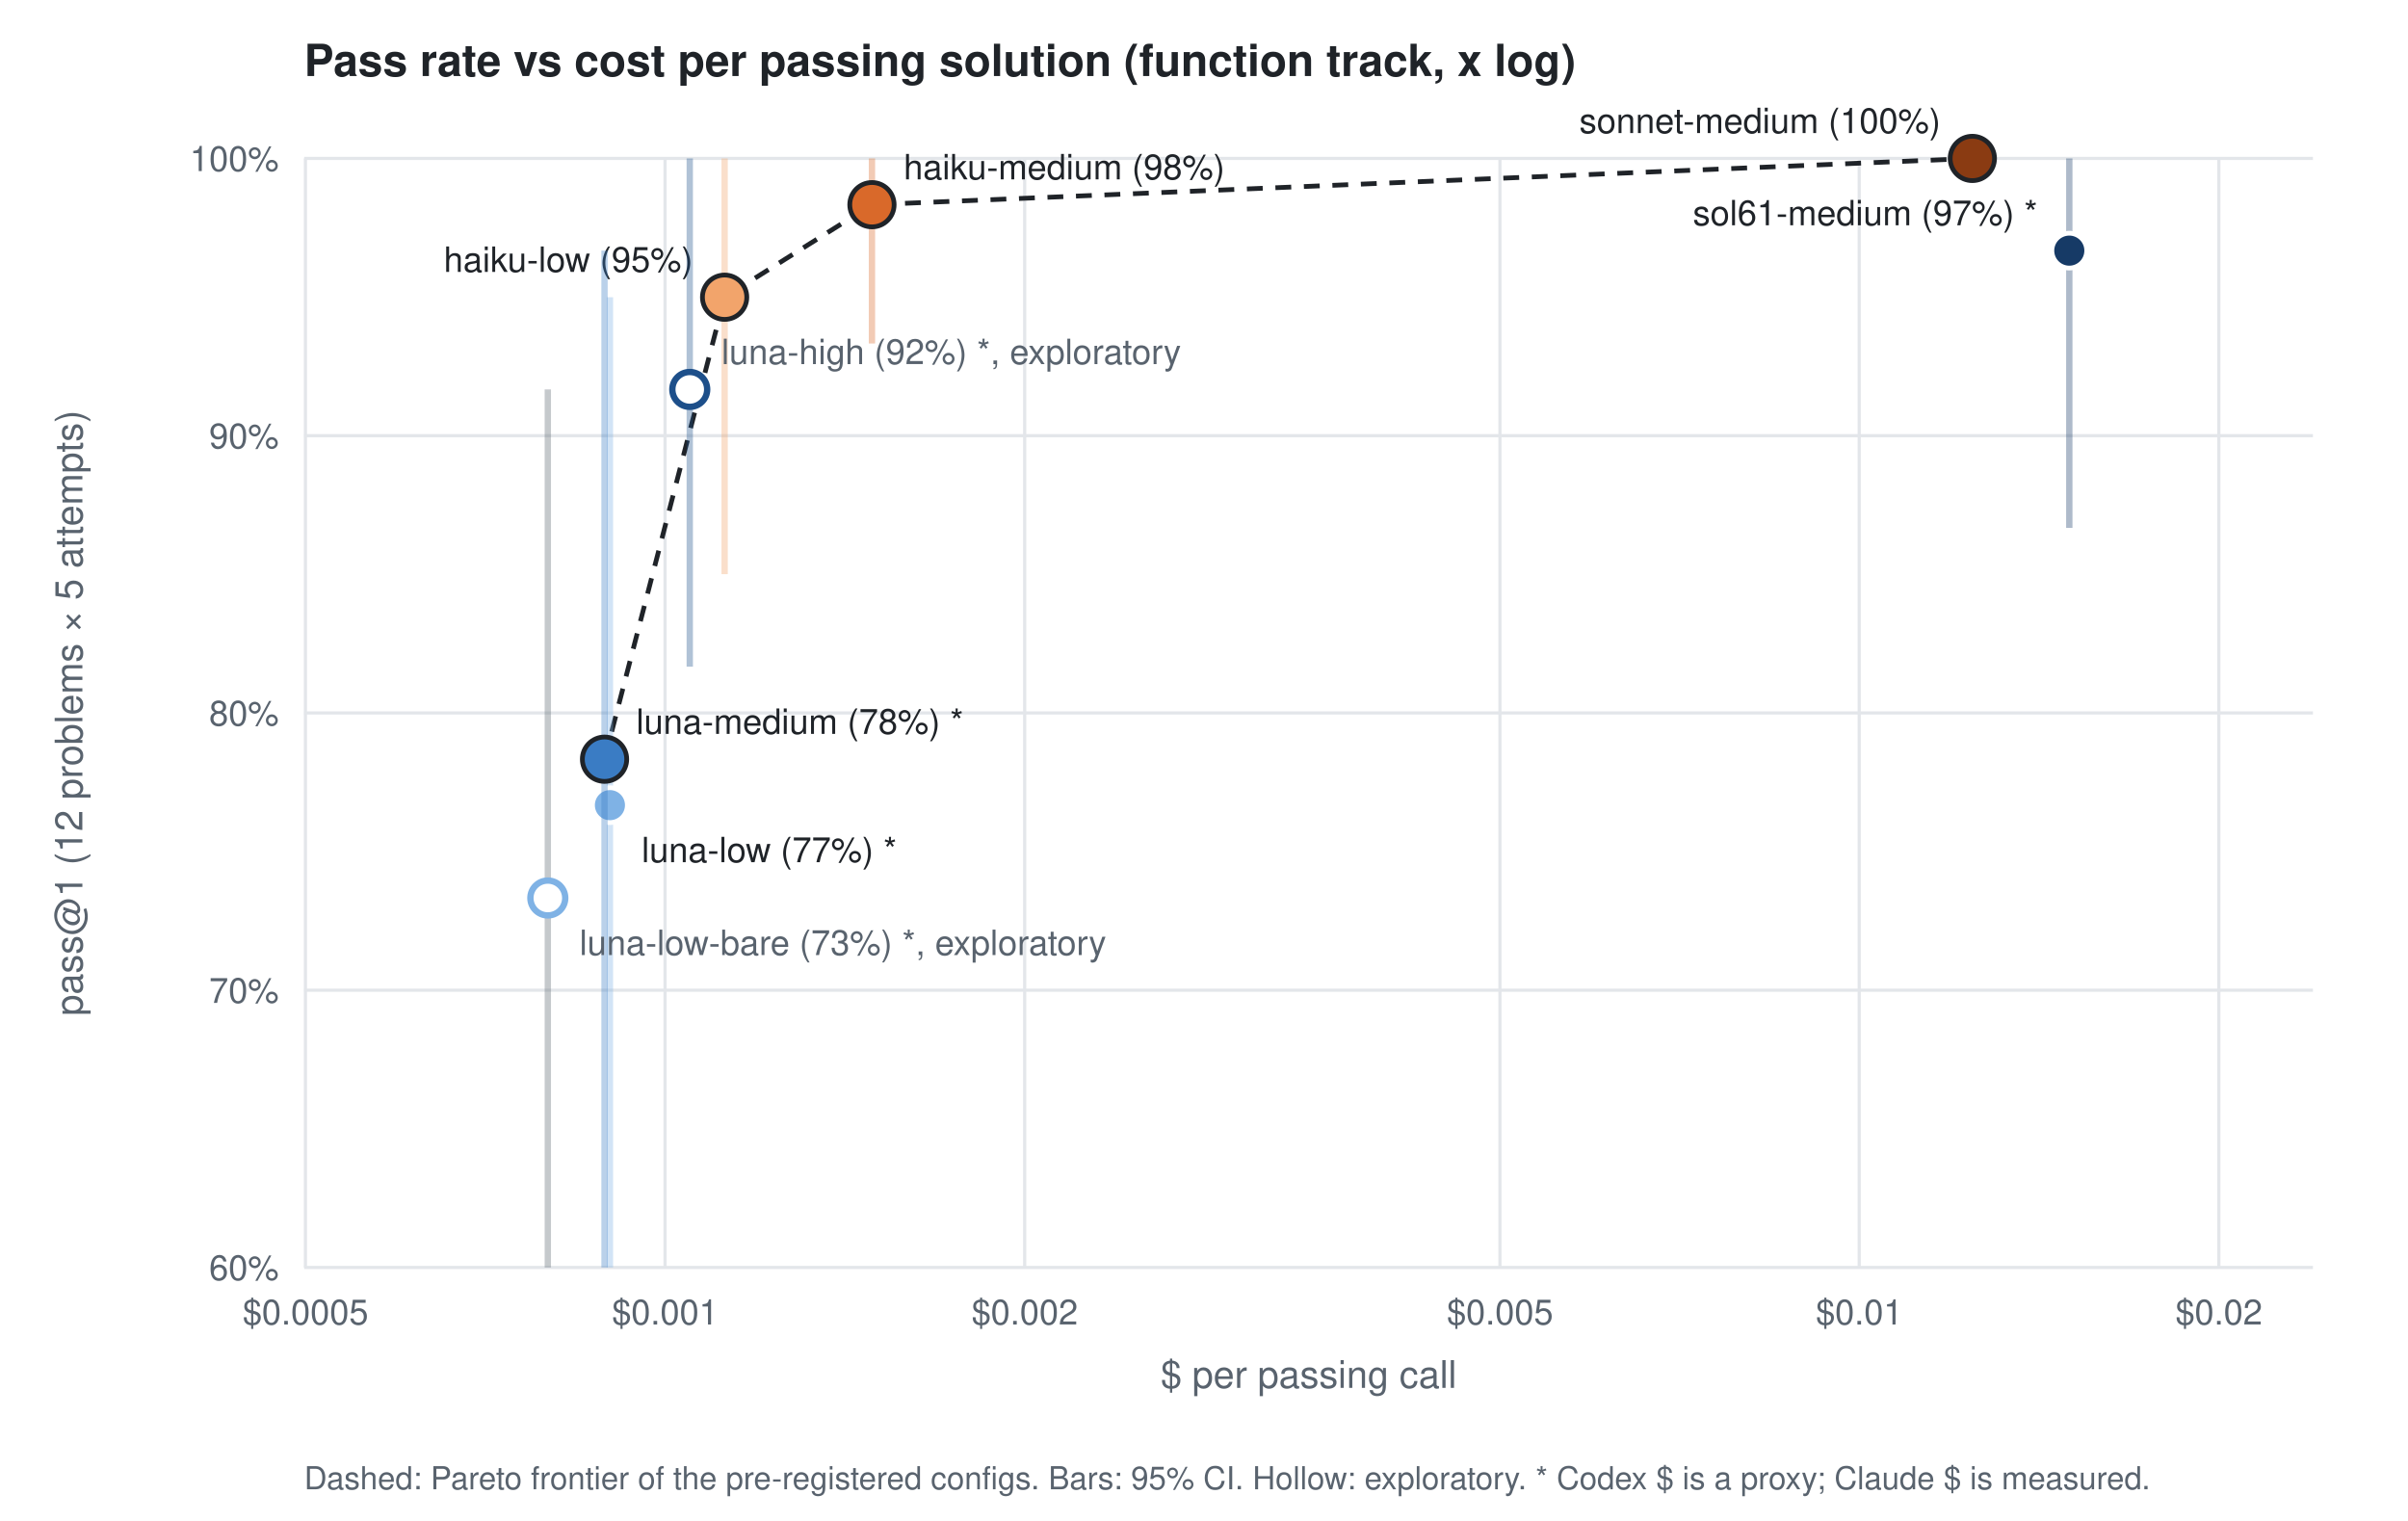
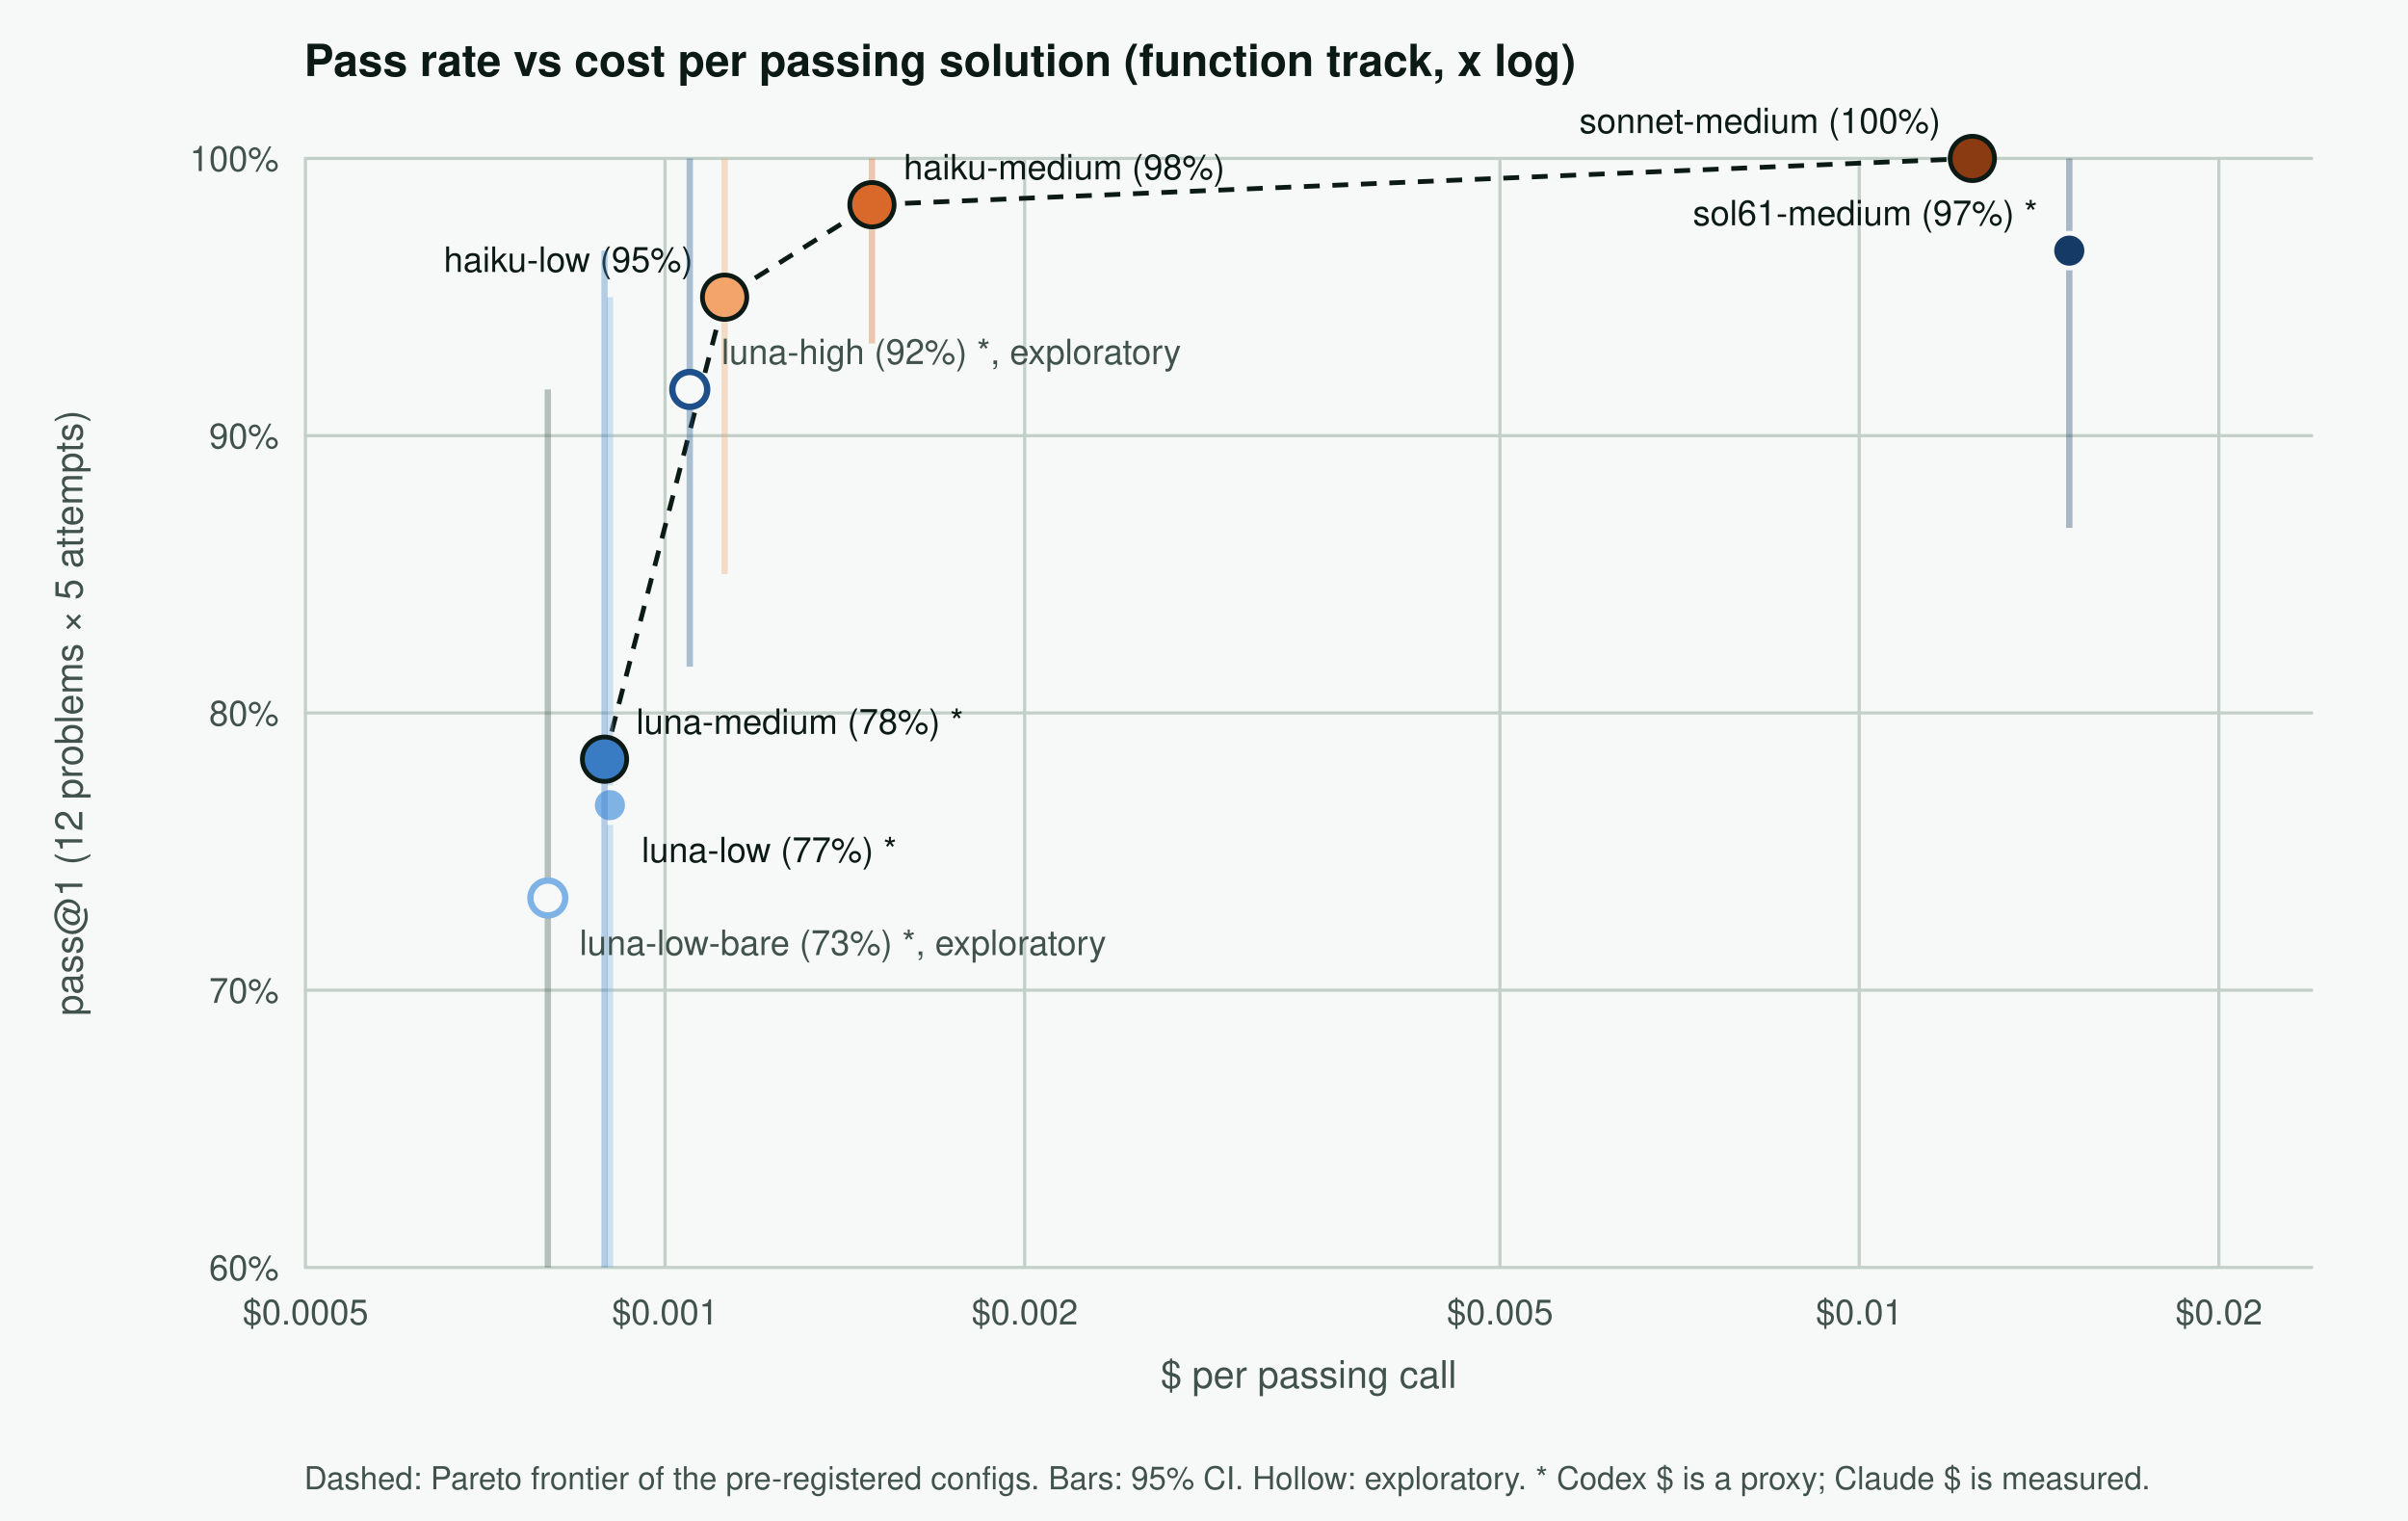
- <svg xmlns="http://www.w3.org/2000/svg" viewBox="0 0 760 480" width="760" height="480" font-family="-apple-system, Segoe UI, Helvetica, Arial, sans-serif" font-size="12">
-   <rect width="760" height="480" fill="white" />
-   <text x="96.0" y="24.0" font-size="14" text-anchor="start" fill="#1f2328" font-weight="600">Pass rate vs cost per passing solution (function track, x log)</text>
-   <line x1="96" x2="730" y1="400.0" y2="400.0" stroke="#e3e6ea" />
-   <text x="88.0" y="404.0" font-size="11" text-anchor="end" fill="#59636e" font-weight="normal">60%</text>
-   <line x1="96" x2="730" y1="312.5" y2="312.5" stroke="#e3e6ea" />
-   <text x="88.0" y="316.5" font-size="11" text-anchor="end" fill="#59636e" font-weight="normal">70%</text>
-   <line x1="96" x2="730" y1="225.0" y2="225.0" stroke="#e3e6ea" />
-   <text x="88.0" y="229.0" font-size="11" text-anchor="end" fill="#59636e" font-weight="normal">80%</text>
-   <line x1="96" x2="730" y1="137.5" y2="137.5" stroke="#e3e6ea" />
-   <text x="88.0" y="141.5" font-size="11" text-anchor="end" fill="#59636e" font-weight="normal">90%</text>
-   <line x1="96" x2="730" y1="50.0" y2="50.0" stroke="#e3e6ea" />
-   <text x="88.0" y="54.0" font-size="11" text-anchor="end" fill="#59636e" font-weight="normal">100%</text>
-   <line x1="96.4" x2="96.4" y1="50" y2="400" stroke="#e3e6ea" />
-   <text x="96.4" y="418.0" font-size="11" text-anchor="middle" fill="#59636e" font-weight="normal">$0.0005</text>
-   <line x1="209.9" x2="209.9" y1="50" y2="400" stroke="#e3e6ea" />
-   <text x="209.9" y="418.0" font-size="11" text-anchor="middle" fill="#59636e" font-weight="normal">$0.001</text>
-   <line x1="323.4" x2="323.4" y1="50" y2="400" stroke="#e3e6ea" />
-   <text x="323.4" y="418.0" font-size="11" text-anchor="middle" fill="#59636e" font-weight="normal">$0.002</text>
-   <line x1="473.4" x2="473.4" y1="50" y2="400" stroke="#e3e6ea" />
-   <text x="473.4" y="418.0" font-size="11" text-anchor="middle" fill="#59636e" font-weight="normal">$0.005</text>
-   <line x1="586.8" x2="586.8" y1="50" y2="400" stroke="#e3e6ea" />
-   <text x="586.8" y="418.0" font-size="11" text-anchor="middle" fill="#59636e" font-weight="normal">$0.01</text>
-   <line x1="700.3" x2="700.3" y1="50" y2="400" stroke="#e3e6ea" />
-   <text x="700.3" y="418.0" font-size="11" text-anchor="middle" fill="#59636e" font-weight="normal">$0.02</text>
-   <text x="413.0" y="438.0" font-size="12" text-anchor="middle" fill="#59636e" font-weight="normal">$ per passing call</text>
-   <text x="26.0" y="225.0" font-size="12" text-anchor="middle" fill="#59636e" font-weight="normal" transform="rotate(-90 26 225.0)">pass@1 (12 problems × 5 attempts)</text>
-   <polyline points="190.8,239.6 228.7,93.8 275.2,64.6 622.5,50.0" fill="none" stroke="#1f2328" stroke-width="1.5" stroke-dasharray="5 4" />
+ <svg xmlns="http://www.w3.org/2000/svg" viewBox="0 0 760 480" width="760" height="480" font-family="Hanken Grotesk, -apple-system, Segoe UI, Helvetica, Arial, sans-serif" font-size="12">
+   <rect width="760" height="480" fill="#f6f9f7" />
+   <text x="96.0" y="24.0" font-size="14" text-anchor="start" fill="#0c1a16" font-weight="600">Pass rate vs cost per passing solution (function track, x log)</text>
+   <line x1="96" x2="730" y1="400.0" y2="400.0" stroke="#c3d0c9" />
+   <text x="88.0" y="404.0" font-size="11" text-anchor="end" fill="#40524b" font-weight="normal">60%</text>
+   <line x1="96" x2="730" y1="312.5" y2="312.5" stroke="#c3d0c9" />
+   <text x="88.0" y="316.5" font-size="11" text-anchor="end" fill="#40524b" font-weight="normal">70%</text>
+   <line x1="96" x2="730" y1="225.0" y2="225.0" stroke="#c3d0c9" />
+   <text x="88.0" y="229.0" font-size="11" text-anchor="end" fill="#40524b" font-weight="normal">80%</text>
+   <line x1="96" x2="730" y1="137.5" y2="137.5" stroke="#c3d0c9" />
+   <text x="88.0" y="141.5" font-size="11" text-anchor="end" fill="#40524b" font-weight="normal">90%</text>
+   <line x1="96" x2="730" y1="50.0" y2="50.0" stroke="#c3d0c9" />
+   <text x="88.0" y="54.0" font-size="11" text-anchor="end" fill="#40524b" font-weight="normal">100%</text>
+   <line x1="96.4" x2="96.4" y1="50" y2="400" stroke="#c3d0c9" />
+   <text x="96.4" y="418.0" font-size="11" text-anchor="middle" fill="#40524b" font-weight="normal">$0.0005</text>
+   <line x1="209.9" x2="209.9" y1="50" y2="400" stroke="#c3d0c9" />
+   <text x="209.9" y="418.0" font-size="11" text-anchor="middle" fill="#40524b" font-weight="normal">$0.001</text>
+   <line x1="323.4" x2="323.4" y1="50" y2="400" stroke="#c3d0c9" />
+   <text x="323.4" y="418.0" font-size="11" text-anchor="middle" fill="#40524b" font-weight="normal">$0.002</text>
+   <line x1="473.4" x2="473.4" y1="50" y2="400" stroke="#c3d0c9" />
+   <text x="473.4" y="418.0" font-size="11" text-anchor="middle" fill="#40524b" font-weight="normal">$0.005</text>
+   <line x1="586.8" x2="586.8" y1="50" y2="400" stroke="#c3d0c9" />
+   <text x="586.8" y="418.0" font-size="11" text-anchor="middle" fill="#40524b" font-weight="normal">$0.01</text>
+   <line x1="700.3" x2="700.3" y1="50" y2="400" stroke="#c3d0c9" />
+   <text x="700.3" y="418.0" font-size="11" text-anchor="middle" fill="#40524b" font-weight="normal">$0.02</text>
+   <text x="413.0" y="438.0" font-size="12" text-anchor="middle" fill="#40524b" font-weight="normal">$ per passing call</text>
+   <text x="26.0" y="225.0" font-size="12" text-anchor="middle" fill="#40524b" font-weight="normal" transform="rotate(-90 26 225.0)">pass@1 (12 problems × 5 attempts)</text>
+   <polyline points="190.8,239.6 228.7,93.8 275.2,64.6 622.5,50.0" fill="none" stroke="#0c1a16" stroke-width="1.5" stroke-dasharray="5 4" />
  <line x1="228.7" x2="228.7" y1="181.2" y2="50.0" stroke="#f2a46b" stroke-width="2" opacity="0.35" />
-   <circle cx="228.7" cy="93.8" r="7" fill="#f2a46b" stroke="#1f2328" stroke-width="1.5" />
-   <text x="218.7" y="85.8" font-size="11" text-anchor="end" fill="#1f2328" font-weight="normal">haiku-low (95%)</text>
+   <circle cx="228.7" cy="93.8" r="7" fill="#f2a46b" stroke="#0c1a16" stroke-width="1.5" />
+   <text x="218.7" y="85.8" font-size="11" text-anchor="end" fill="#0c1a16" font-weight="normal">haiku-low (95%)</text>
  <line x1="275.2" x2="275.2" y1="108.4" y2="50.0" stroke="#d9692a" stroke-width="2" opacity="0.35" />
-   <circle cx="275.2" cy="64.6" r="7" fill="#d9692a" stroke="#1f2328" stroke-width="1.5" />
-   <text x="285.2" y="56.6" font-size="11" text-anchor="start" fill="#1f2328" font-weight="normal">haiku-medium (98%)</text>
+   <circle cx="275.2" cy="64.6" r="7" fill="#d9692a" stroke="#0c1a16" stroke-width="1.5" />
+   <text x="285.2" y="56.6" font-size="11" text-anchor="start" fill="#0c1a16" font-weight="normal">haiku-medium (98%)</text>
  <line x1="622.5" x2="622.5" y1="50.0" y2="50.0" stroke="#8a3b12" stroke-width="2" opacity="0.35" />
-   <circle cx="622.5" cy="50.0" r="7" fill="#8a3b12" stroke="#1f2328" stroke-width="1.5" />
-   <text x="612.5" y="42.0" font-size="11" text-anchor="end" fill="#1f2328" font-weight="normal">sonnet-medium (100%)</text>
+   <circle cx="622.5" cy="50.0" r="7" fill="#8a3b12" stroke="#0c1a16" stroke-width="1.5" />
+   <text x="612.5" y="42.0" font-size="11" text-anchor="end" fill="#0c1a16" font-weight="normal">sonnet-medium (100%)</text>
  <line x1="192.5" x2="192.5" y1="400.0" y2="93.8" stroke="#7fb2e5" stroke-width="2" opacity="0.35" />
-   <circle cx="192.5" cy="254.1" r="5.5" fill="#7fb2e5" stroke="white" stroke-width="1.5" />
-   <text x="202.5" y="272.1" font-size="11" text-anchor="start" fill="#1f2328" font-weight="normal">luna-low (77%) *</text>
+   <circle cx="192.5" cy="254.1" r="5.5" fill="#7fb2e5" stroke="#f6f9f7" stroke-width="1.5" />
+   <text x="202.5" y="272.1" font-size="11" text-anchor="start" fill="#0c1a16" font-weight="normal">luna-low (77%) *</text>
  <line x1="190.8" x2="190.8" y1="400.0" y2="79.1" stroke="#3a7cc4" stroke-width="2" opacity="0.35" />
-   <circle cx="190.8" cy="239.6" r="7" fill="#3a7cc4" stroke="#1f2328" stroke-width="1.5" />
-   <text x="200.8" y="231.6" font-size="11" text-anchor="start" fill="#1f2328" font-weight="normal">luna-medium (78%) *</text>
+   <circle cx="190.8" cy="239.6" r="7" fill="#3a7cc4" stroke="#0c1a16" stroke-width="1.5" />
+   <text x="200.8" y="231.6" font-size="11" text-anchor="start" fill="#0c1a16" font-weight="normal">luna-medium (78%) *</text>
  <line x1="653.1" x2="653.1" y1="166.6" y2="50.0" stroke="#163a66" stroke-width="2" opacity="0.35" />
-   <circle cx="653.1" cy="79.1" r="5.5" fill="#163a66" stroke="white" stroke-width="1.5" />
-   <text x="643.1" y="71.1" font-size="11" text-anchor="end" fill="#1f2328" font-weight="normal">sol61-medium (97%) *</text>
+   <circle cx="653.1" cy="79.1" r="5.5" fill="#163a66" stroke="#f6f9f7" stroke-width="1.5" />
+   <text x="643.1" y="71.1" font-size="11" text-anchor="end" fill="#0c1a16" font-weight="normal">sol61-medium (97%) *</text>
  <line x1="217.7" x2="217.7" y1="210.4" y2="50.0" stroke="#1d4f8a" stroke-width="2" opacity="0.35" />
-   <circle cx="217.7" cy="122.9" r="5.5" fill="white" stroke="#1d4f8a" stroke-width="2" />
-   <text x="227.7" y="114.9" font-size="11" text-anchor="start" fill="#59636e" font-weight="normal">luna-high (92%) *, exploratory</text>
-   <line x1="172.9" x2="172.9" y1="400.0" y2="122.9" stroke="#59636e" stroke-width="2" opacity="0.35" />
-   <circle cx="172.9" cy="283.4" r="5.5" fill="white" stroke="#7fb2e5" stroke-width="2" />
-   <text x="182.9" y="301.4" font-size="11" text-anchor="start" fill="#59636e" font-weight="normal">luna-low-bare (73%) *, exploratory</text>
-   <text x="96.0" y="470.0" font-size="10" text-anchor="start" fill="#59636e" font-weight="normal">Dashed: Pareto frontier of the pre-registered configs. Bars: 95% CI. Hollow: exploratory. * Codex $ is a proxy; Claude $ is measured.</text>
+   <circle cx="217.7" cy="122.9" r="5.5" fill="#f6f9f7" stroke="#1d4f8a" stroke-width="2" />
+   <text x="227.7" y="114.9" font-size="11" text-anchor="start" fill="#40524b" font-weight="normal">luna-high (92%) *, exploratory</text>
+   <line x1="172.9" x2="172.9" y1="400.0" y2="122.9" stroke="#40524b" stroke-width="2" opacity="0.35" />
+   <circle cx="172.9" cy="283.4" r="5.5" fill="#f6f9f7" stroke="#7fb2e5" stroke-width="2" />
+   <text x="182.9" y="301.4" font-size="11" text-anchor="start" fill="#40524b" font-weight="normal">luna-low-bare (73%) *, exploratory</text>
+   <text x="96.0" y="470.0" font-size="10" text-anchor="start" fill="#40524b" font-weight="normal">Dashed: Pareto frontier of the pre-registered configs. Bars: 95% CI. Hollow: exploratory. * Codex $ is a proxy; Claude $ is measured.</text>
</svg>
